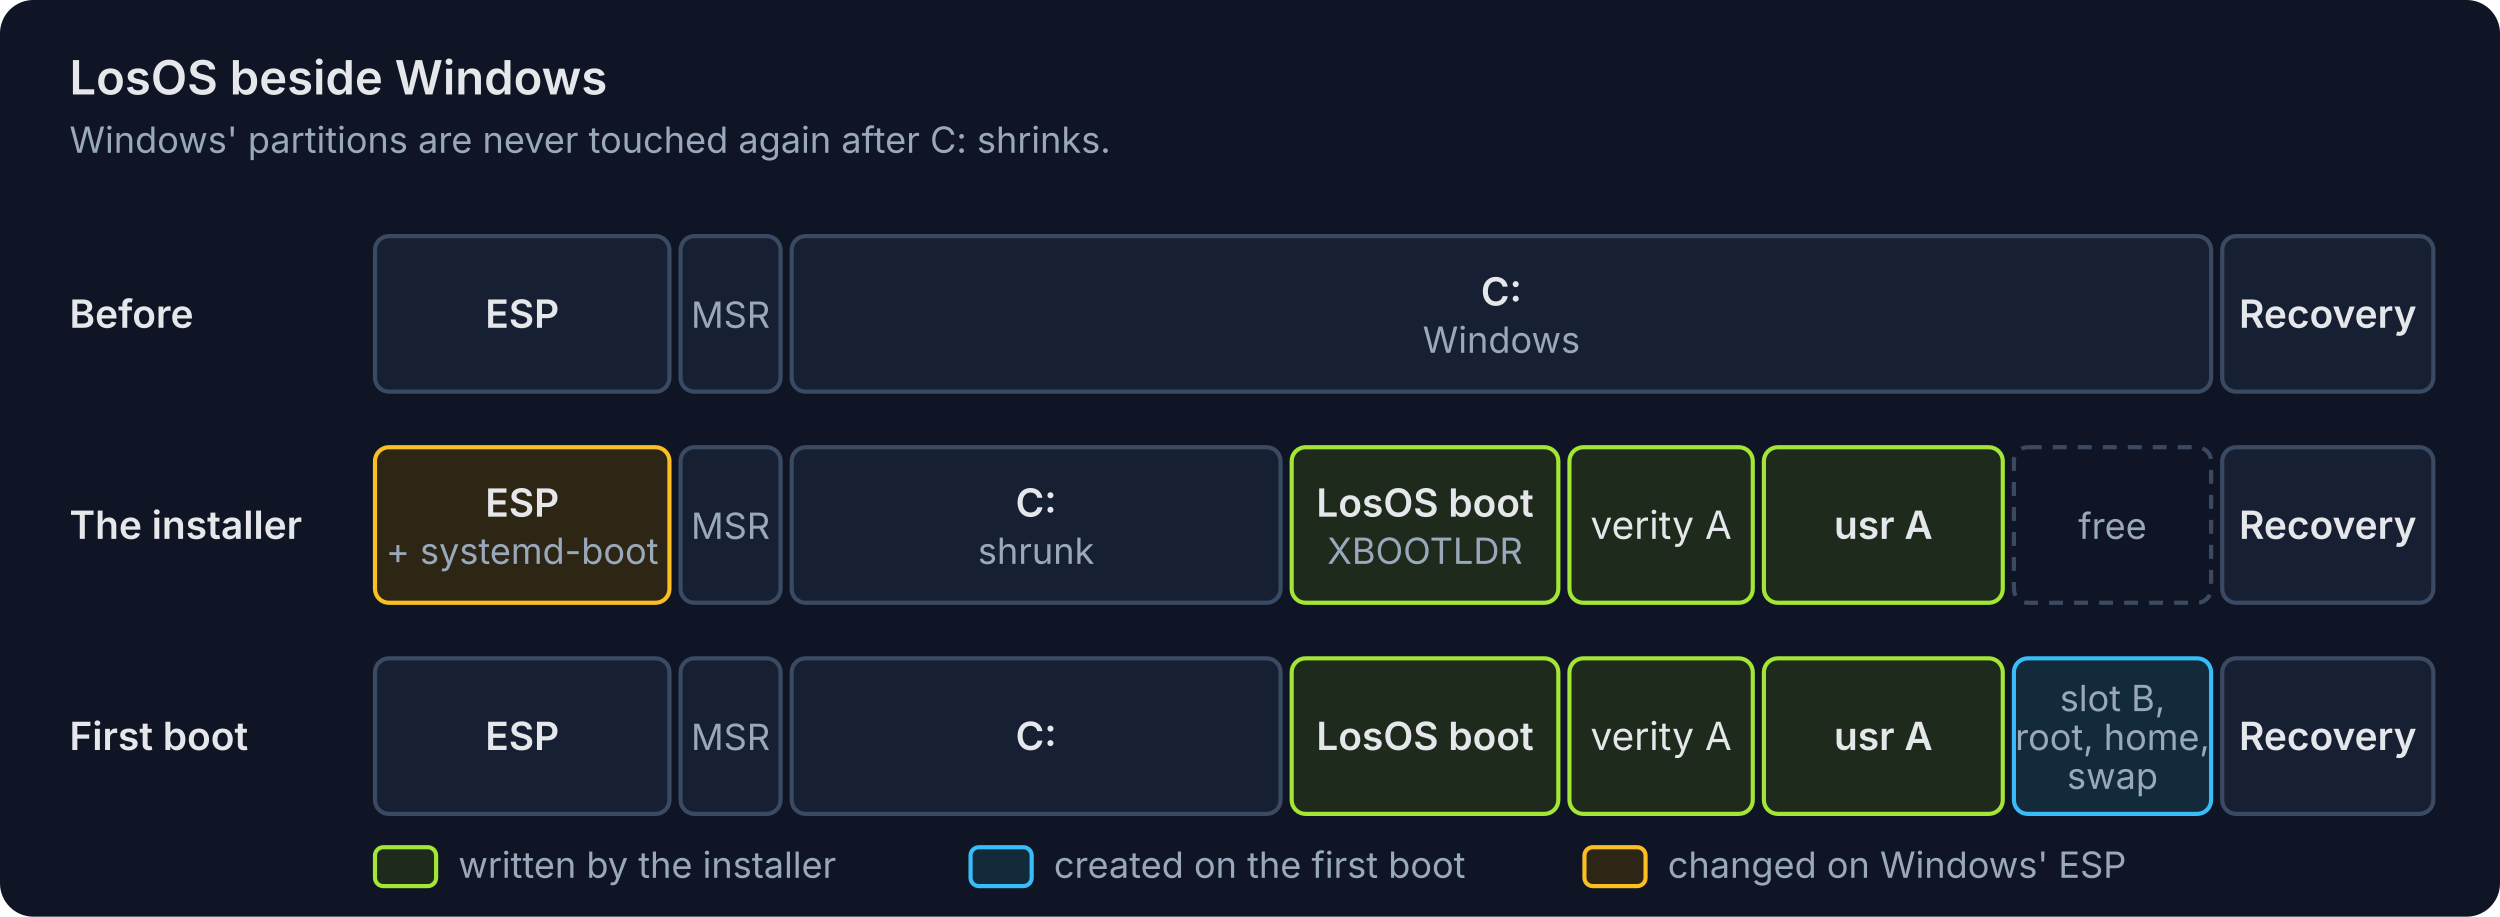
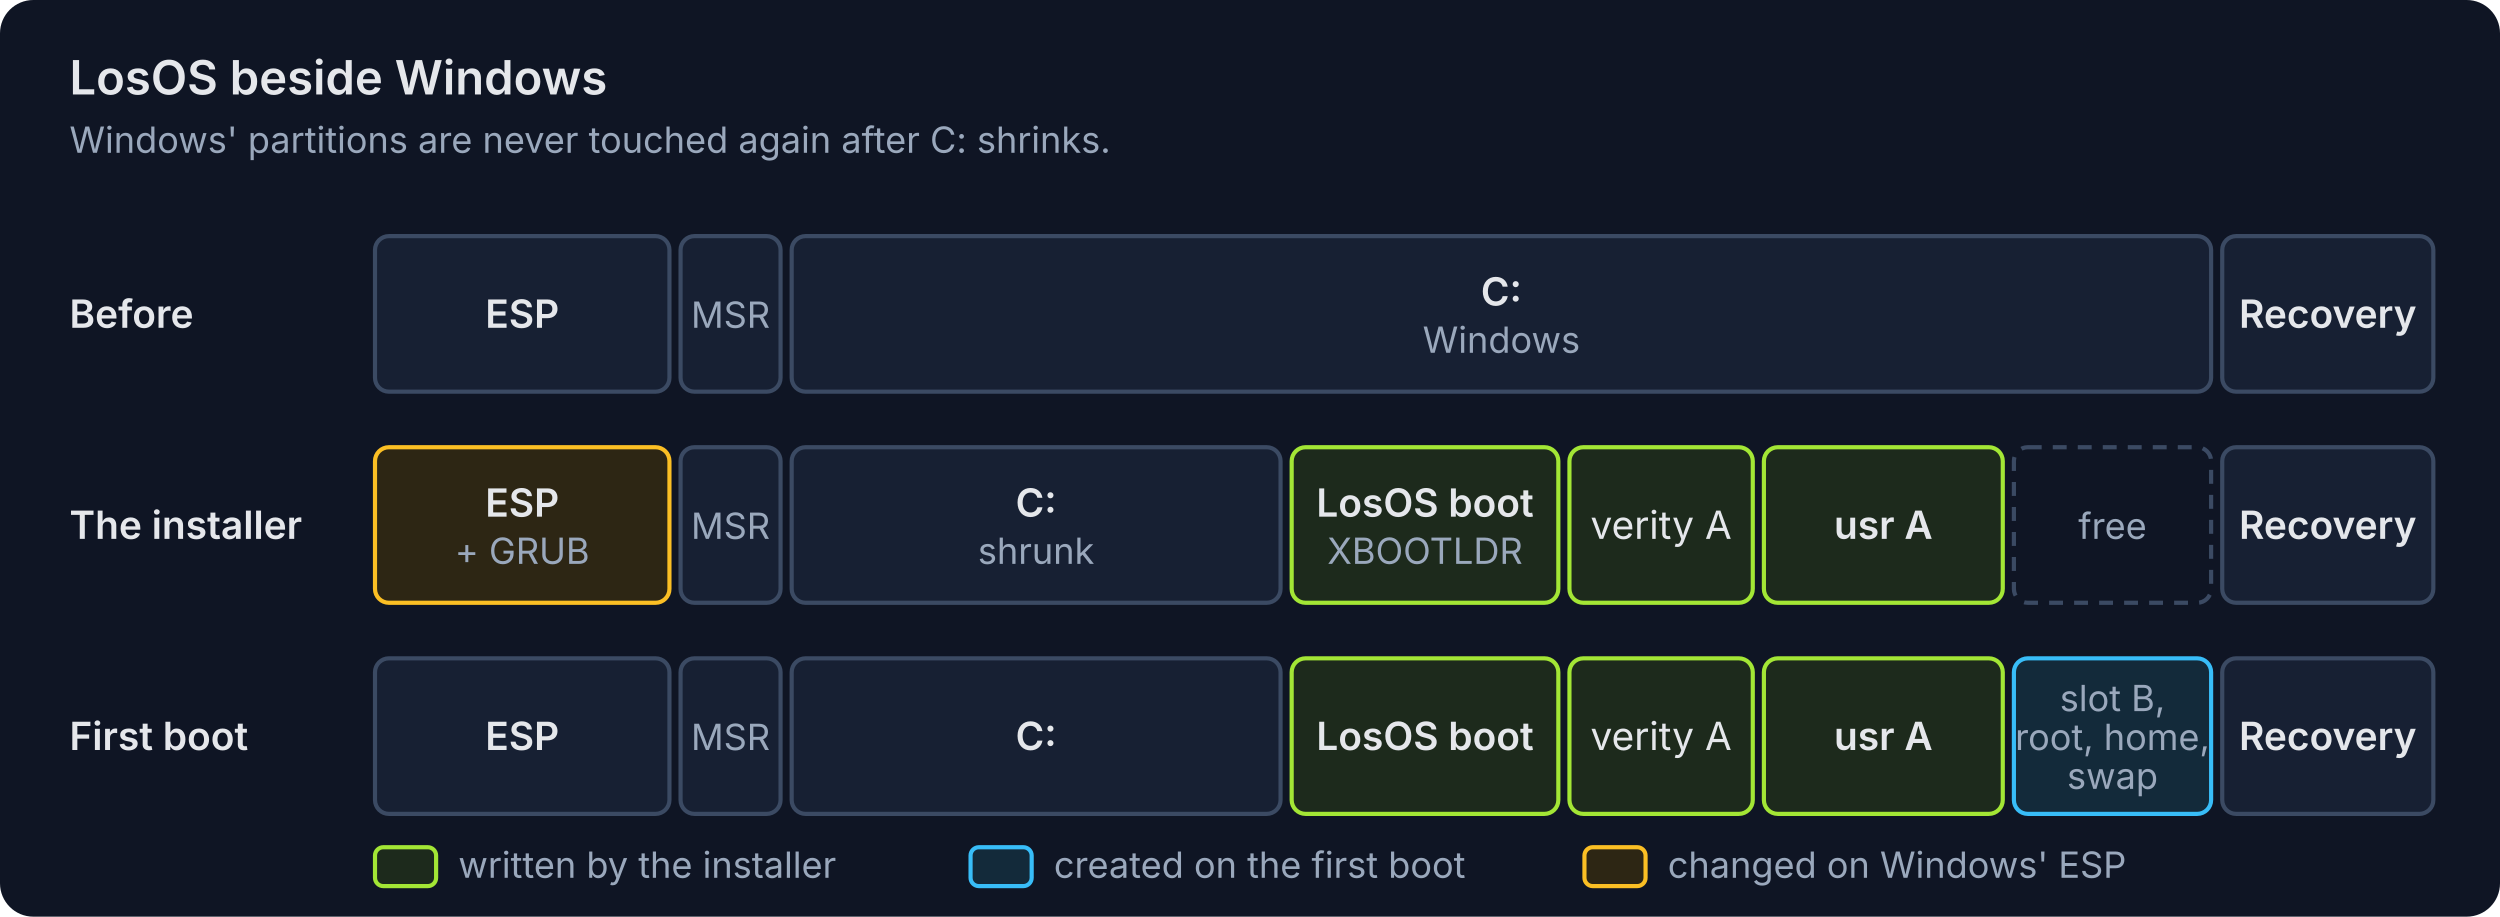
<svg xmlns="http://www.w3.org/2000/svg" viewBox="0 0 900 330" width="900" height="330" role="img">
  <style>
text { font-family: Inter, "Segoe UI", system-ui, -apple-system, "Helvetica Neue", Arial, sans-serif; font-size: 14px; fill: #e5e7eb; }
.b { font-weight: 600; }
.t { font-weight: 600; font-size: 17px; }
.s { fill: #9aa8bc; font-size: 13px; }
.m { font-family: ui-monospace, "SF Mono", Menlo, Consolas, "DejaVu Sans Mono", monospace; font-size: 13px; }
.ms { font-family: ui-monospace, "SF Mono", Menlo, Consolas, "DejaVu Sans Mono", monospace; font-size: 12.5px; fill: #9aa8bc; }
</style>
  <defs />
  <rect width="900" height="330" rx="12" fill="#0f1524" />
  <text x="25" y="34" class="t">LosOS beside Windows</text>
  <text x="25" y="55" class="s">Windows' partitions are never touched again after C: shrinks.</text>
  <text x="25" y="118" class="b">Before</text>
  <rect x="135" y="85" width="106" height="56" rx="5" fill="#172033" stroke="#3b4a63" stroke-width="1.5" />
  <text x="188.0" y="118" class="b" text-anchor="middle">ESP</text>
  <rect x="245" y="85" width="36" height="56" rx="5" fill="#172033" stroke="#3b4a63" stroke-width="1.5" />
  <text x="263.0" y="118" class="s" text-anchor="middle">MSR</text>
  <rect x="285" y="85" width="511" height="56" rx="5" fill="#172033" stroke="#3b4a63" stroke-width="1.5" />
  <text x="540.5" y="110" class="b" text-anchor="middle">C:</text>
  <text x="540.5" y="127" class="s" text-anchor="middle">Windows</text>
  <rect x="800" y="85" width="76" height="56" rx="5" fill="#172033" stroke="#3b4a63" stroke-width="1.5" />
  <text x="838.0" y="118" class="b" text-anchor="middle">Recovery</text>
  <text x="25" y="194" class="b">The installer</text>
  <rect x="135" y="161" width="106" height="56" rx="5" fill="#2d2614" stroke="#fbbf24" stroke-width="1.5" />
  <text x="188.0" y="186" class="b" text-anchor="middle">ESP</text>
-   <text x="188.0" y="203" class="s" text-anchor="middle">+ systemd-boot</text>
+   <text x="188.0" y="203" class="s" text-anchor="middle">+ GRUB</text>
  <rect x="245" y="161" width="36" height="56" rx="5" fill="#172033" stroke="#3b4a63" stroke-width="1.5" />
  <text x="263.0" y="194" class="s" text-anchor="middle">MSR</text>
  <rect x="285" y="161" width="176" height="56" rx="5" fill="#172033" stroke="#3b4a63" stroke-width="1.5" />
  <text x="373.0" y="186" class="b" text-anchor="middle">C:</text>
  <text x="373.0" y="203" class="s" text-anchor="middle">shrunk</text>
  <rect x="465" y="161" width="96" height="56" rx="5" fill="#1d2a1c" stroke="#a3e635" stroke-width="1.5" />
  <text x="513.0" y="186" class="b" text-anchor="middle">LosOS boot</text>
  <text x="513.0" y="203" class="s" text-anchor="middle">XBOOTLDR</text>
  <rect x="565" y="161" width="66" height="56" rx="5" fill="#1d2a1c" stroke="#a3e635" stroke-width="1.5" />
  <text x="598.0" y="194" text-anchor="middle">verity A</text>
  <rect x="635" y="161" width="86" height="56" rx="5" fill="#1d2a1c" stroke="#a3e635" stroke-width="1.5" />
  <text x="678.0" y="194" class="b" text-anchor="middle">usr A</text>
  <rect x="725" y="161" width="71" height="56" rx="5" fill="#0f1524" stroke="#3b4a63" stroke-width="1.5" stroke-dasharray="5 4" />
  <text x="760.5" y="194" class="s" text-anchor="middle">free</text>
  <rect x="800" y="161" width="76" height="56" rx="5" fill="#172033" stroke="#3b4a63" stroke-width="1.5" />
  <text x="838.0" y="194" class="b" text-anchor="middle">Recovery</text>
  <text x="25" y="270" class="b">First boot</text>
  <rect x="135" y="237" width="106" height="56" rx="5" fill="#172033" stroke="#3b4a63" stroke-width="1.5" />
  <text x="188.0" y="270" class="b" text-anchor="middle">ESP</text>
  <rect x="245" y="237" width="36" height="56" rx="5" fill="#172033" stroke="#3b4a63" stroke-width="1.5" />
  <text x="263.0" y="270" class="s" text-anchor="middle">MSR</text>
  <rect x="285" y="237" width="176" height="56" rx="5" fill="#172033" stroke="#3b4a63" stroke-width="1.5" />
  <text x="373.0" y="270" class="b" text-anchor="middle">C:</text>
  <rect x="465" y="237" width="96" height="56" rx="5" fill="#1d2a1c" stroke="#a3e635" stroke-width="1.5" />
  <text x="513.0" y="270" class="b" text-anchor="middle">LosOS boot</text>
  <rect x="565" y="237" width="66" height="56" rx="5" fill="#1d2a1c" stroke="#a3e635" stroke-width="1.5" />
  <text x="598.0" y="270" text-anchor="middle">verity A</text>
  <rect x="635" y="237" width="86" height="56" rx="5" fill="#1d2a1c" stroke="#a3e635" stroke-width="1.5" />
  <text x="678.0" y="270" class="b" text-anchor="middle">usr A</text>
  <rect x="725" y="237" width="71" height="56" rx="5" fill="#132a3a" stroke="#38bdf8" stroke-width="1.5" />
  <text x="760.5" y="256" class="s" text-anchor="middle">slot B,</text>
  <text x="760.5" y="270" class="s" text-anchor="middle">root, home,</text>
  <text x="760.5" y="284" class="s" text-anchor="middle">swap</text>
  <rect x="800" y="237" width="76" height="56" rx="5" fill="#172033" stroke="#3b4a63" stroke-width="1.5" />
  <text x="838.0" y="270" class="b" text-anchor="middle">Recovery</text>
  <rect x="135" y="305" width="22" height="14" rx="3" fill="#1d2a1c" stroke="#a3e635" stroke-width="1.5" />
  <text x="165" y="316" class="s">written by the installer</text>
  <rect x="349.4" y="305" width="22" height="14" rx="3" fill="#132a3a" stroke="#38bdf8" stroke-width="1.5" />
  <text x="379.4" y="316" class="s">created on the first boot</text>
  <rect x="570.4" y="305" width="22" height="14" rx="3" fill="#2d2614" stroke="#fbbf24" stroke-width="1.5" />
  <text x="600.4" y="316" class="s">changed on Windows' ESP</text>
</svg>
